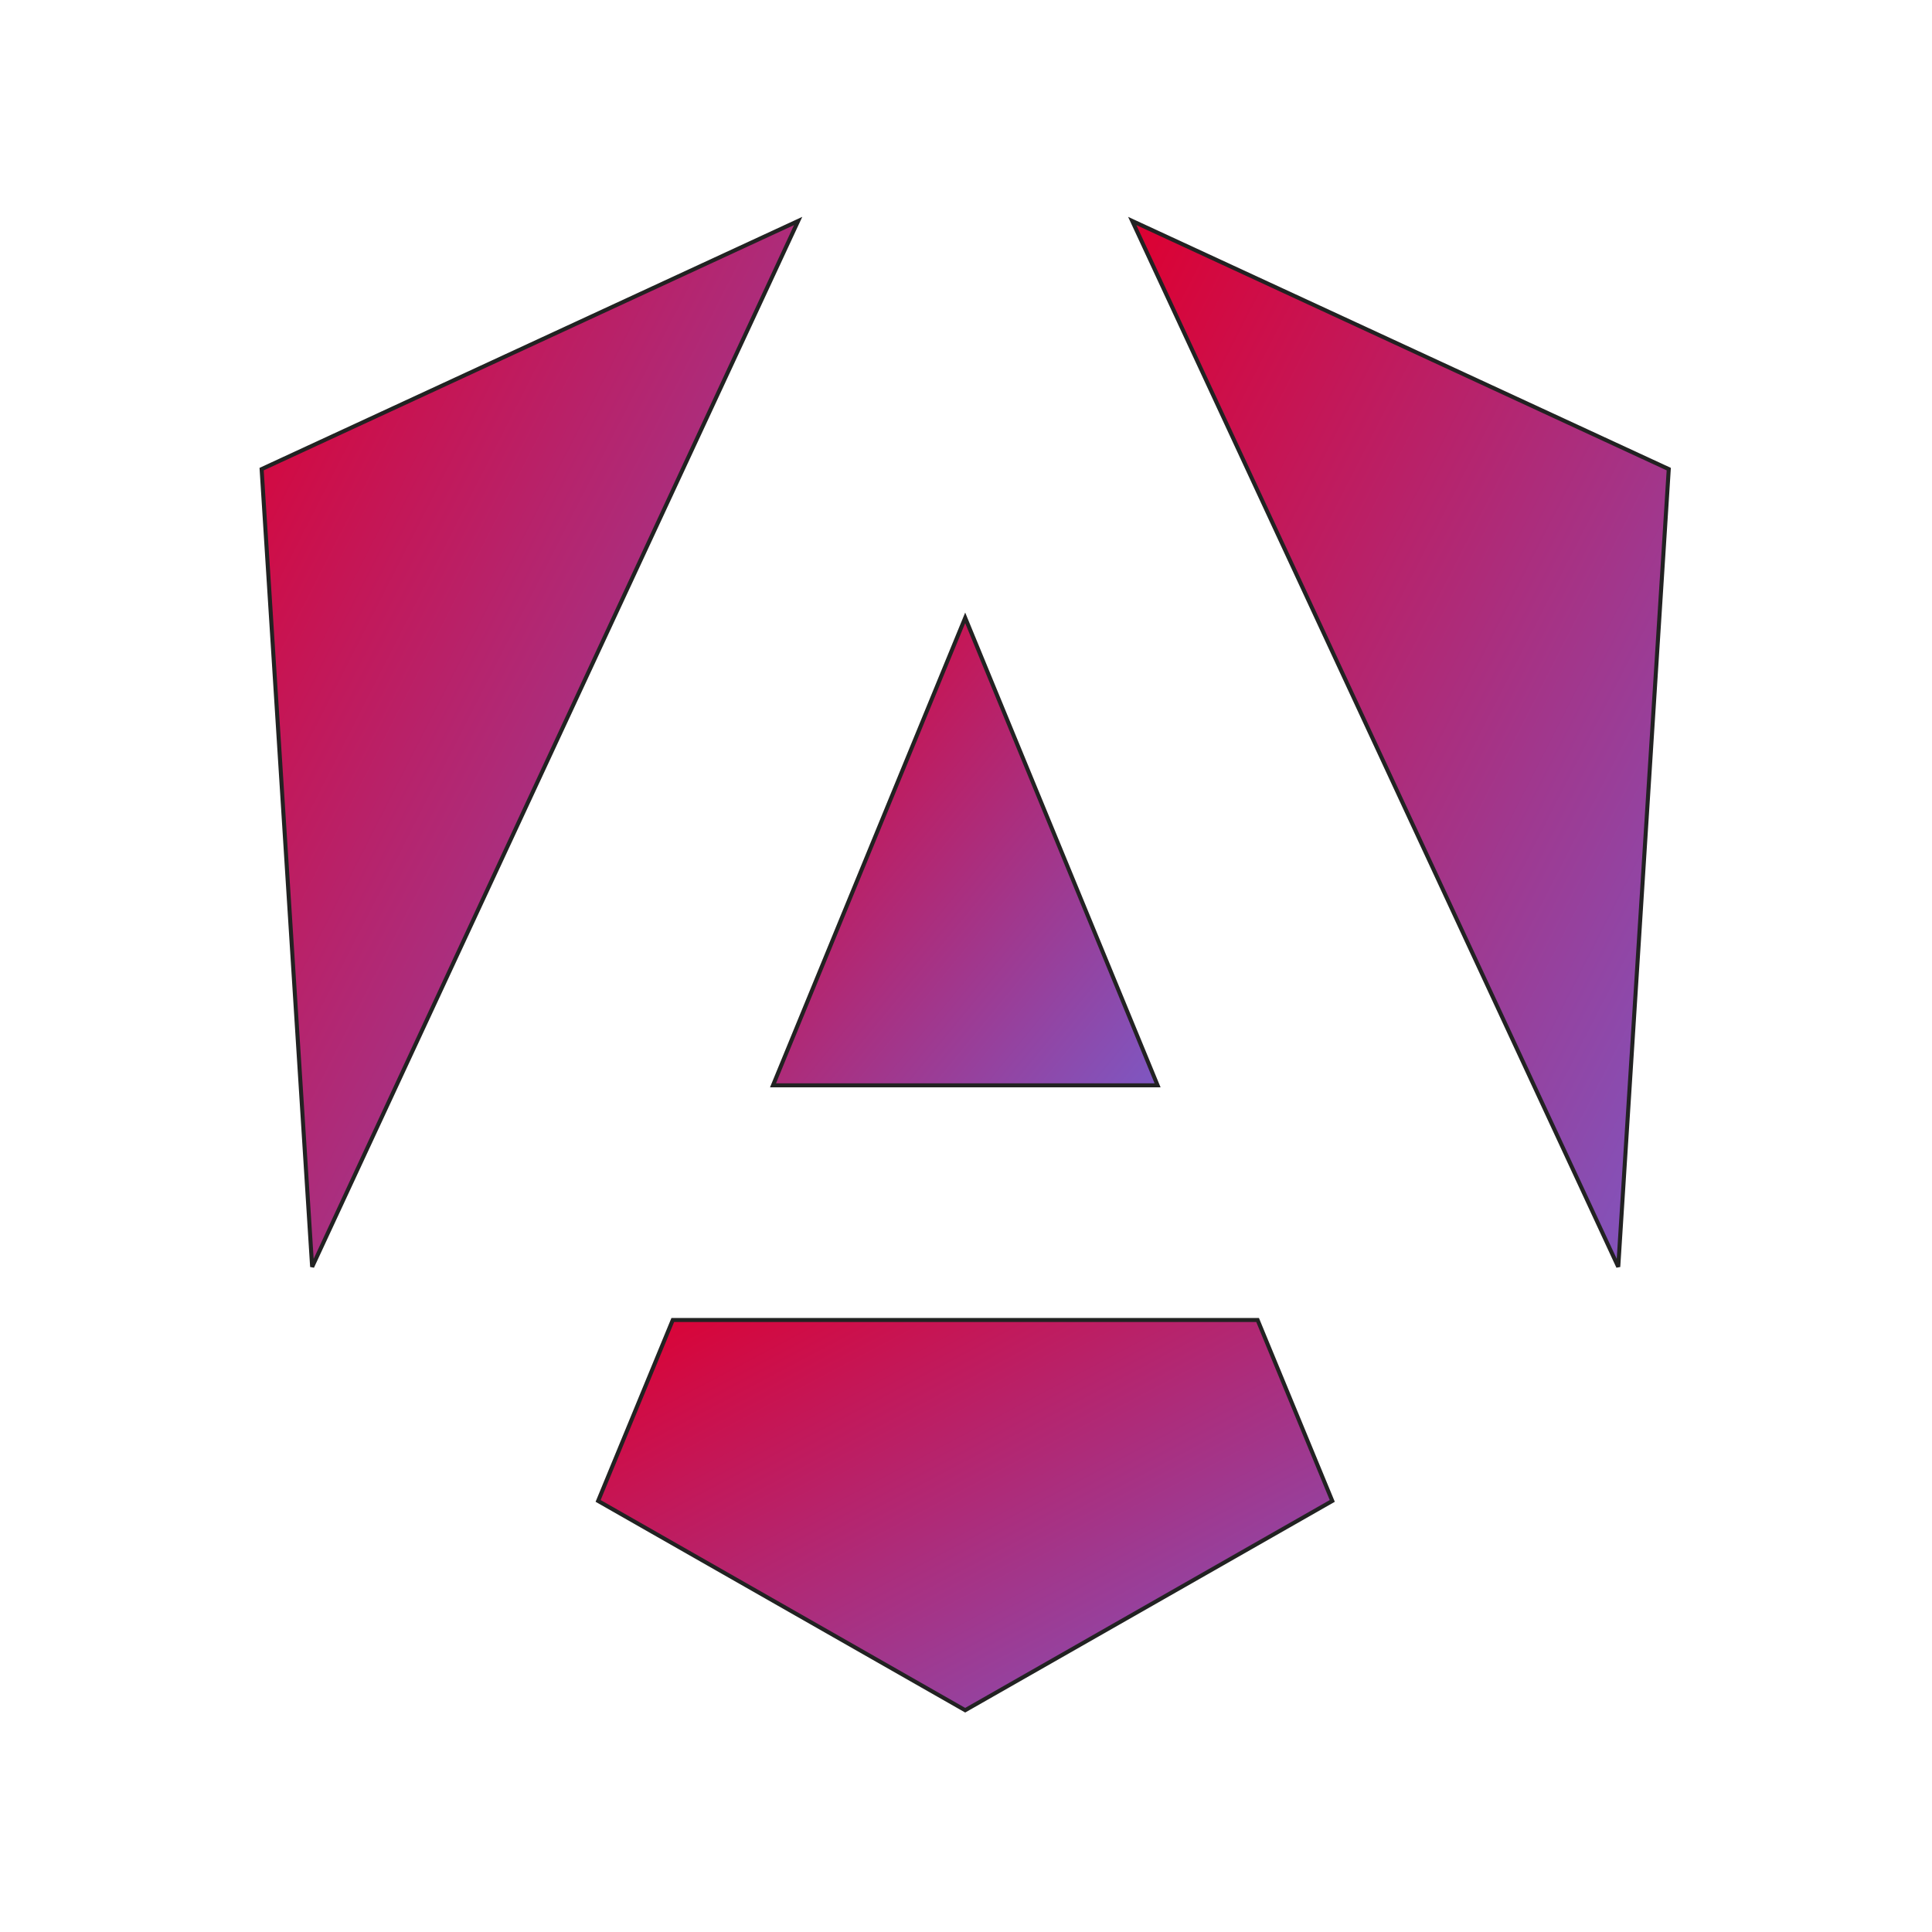
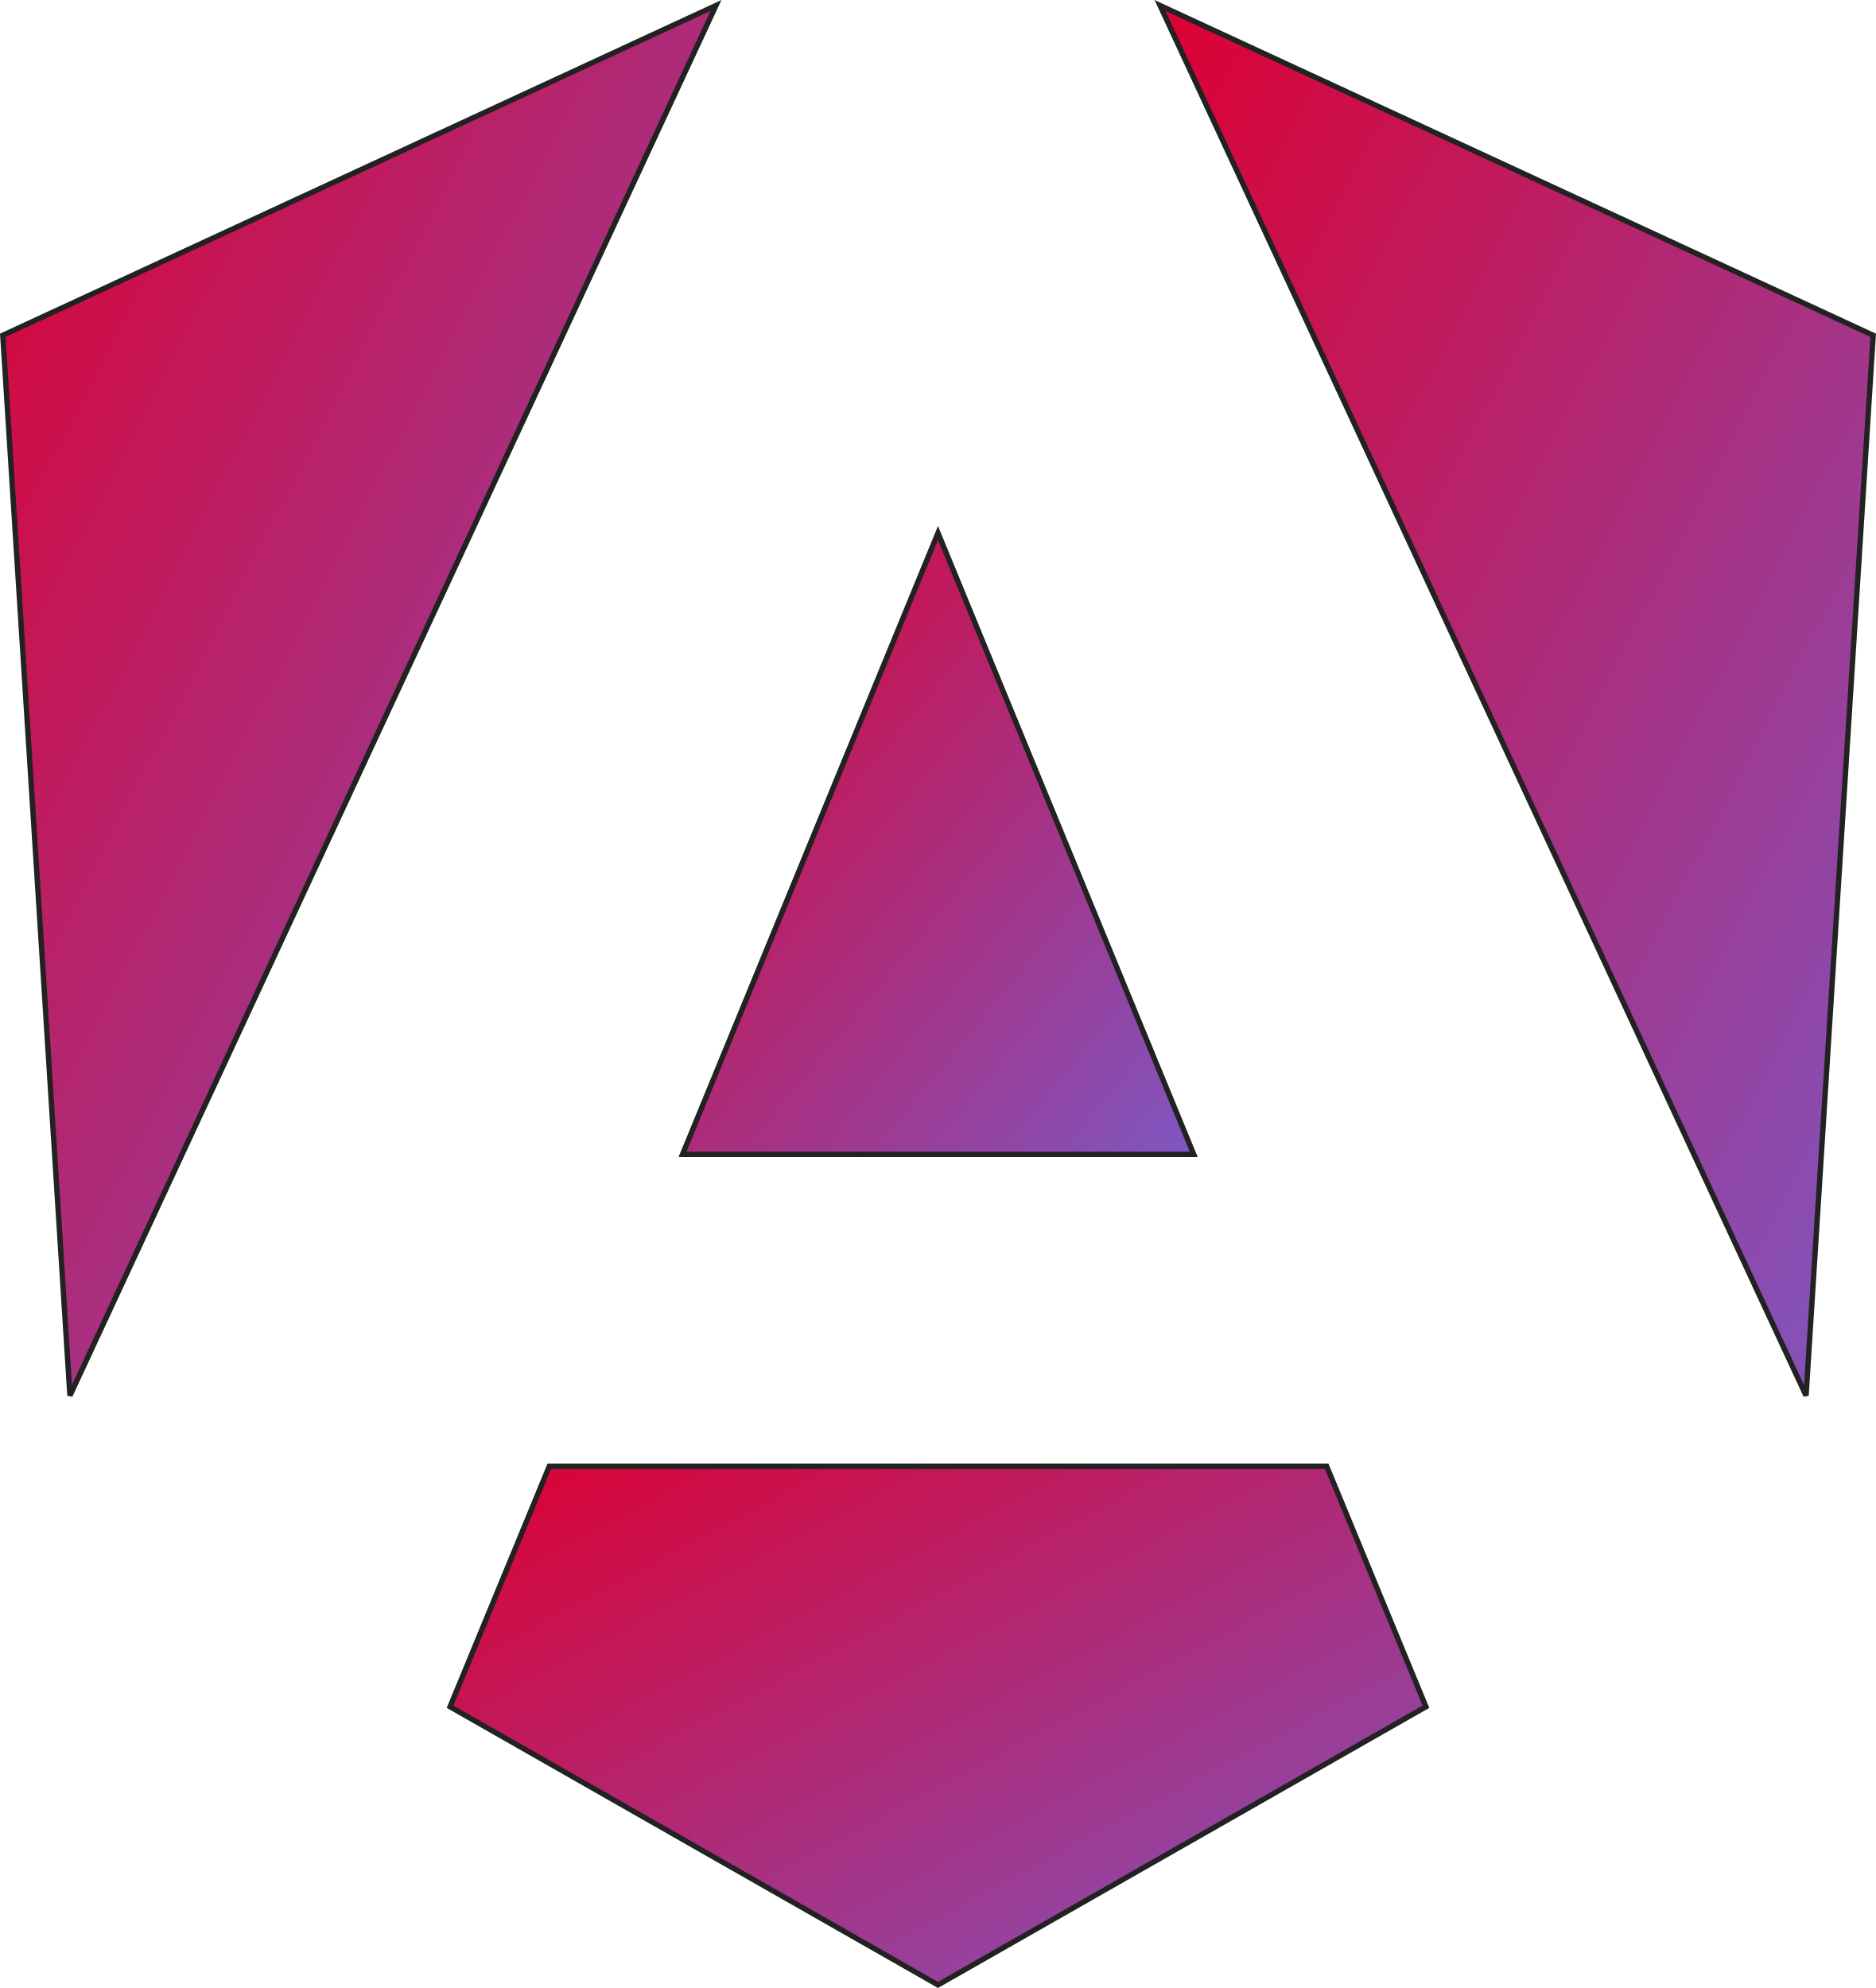
- <svg xmlns="http://www.w3.org/2000/svg" version="1.1" id="Layer_1" x="0px" y="0px" viewBox="0 0 960 960" xml:space="preserve">
-   <defs>
-     <linearGradient id="angularGradient" x1="0%" y1="0%" x2="100%" y2="100%">
-       <stop offset="0%" style="stop-color:#DD0031; stop-opacity:1" />
-       <stop offset="100%" style="stop-color:#7E57C2; stop-opacity:1" />
+ <svg xmlns="http://www.w3.org/2000/svg" xmlns:xlink="http://www.w3.org/1999/xlink" version="1.1" id="Layer_1" x="0px" y="0px" viewBox="0 0 701.283 743.204" xml:space="preserve" width="701.283" height="743.204">
+   <defs id="defs2">
+     <linearGradient id="angularGradient" x1="0" y1="0" x2="1" y2="1">
+       <stop offset="0%" style="stop-color:#DD0031; stop-opacity:1" id="stop1" />
+       <stop offset="100%" style="stop-color:#7E57C2; stop-opacity:1" id="stop2" />
    </linearGradient>
+     <linearGradient xlink:href="#angularGradient" id="linearGradient5" x1="779.97" y1="77.435" x2="1155.243" y2="452.707" gradientTransform="scale(0.7186725,1.391454)" gradientUnits="userSpaceOnUse" />
+     <linearGradient xlink:href="#angularGradient" id="linearGradient6" x1="216.205" y1="896.423" x2="484.558" y2="1164.776" gradientTransform="scale(1.368794,0.7305703)" gradientUnits="userSpaceOnUse" />
+     <linearGradient xlink:href="#angularGradient" id="linearGradient7" x1="421.84" y1="276.064" x2="635.827" y2="490.05" gradientTransform="scale(0.9069968,1.10254)" gradientUnits="userSpaceOnUse" />
+     <linearGradient xlink:href="#angularGradient" id="linearGradient8" x1="179.44" y1="77.435" x2="554.713" y2="452.707" gradientTransform="scale(0.7186725,1.391454)" gradientUnits="userSpaceOnUse" />
  </defs>
-   <g>
-     <polygon points="562.6,109.8 804.1,629.5 829.2,233.1" fill="url(#angularGradient)" stroke="#222" stroke-width="2" />
-     <polygon points="624.9,655.9 334.3,655.9 297.2,745.8 479.6,849.8 662,745.8" fill="url(#angularGradient)" stroke="#222" stroke-width="2" />
-     <polygon points="384.1,539.3 575.2,539.3 479.6,307" fill="url(#angularGradient)" stroke="#222" stroke-width="2" />
-     <polygon points="396.6,109.8 130,233.1 155.1,629.5" fill="url(#angularGradient)" stroke="#222" stroke-width="2" />
+   <g id="g5" transform="translate(-128.9587,-107.747)">
+     <polygon points="829.2,233.1 562.6,109.8 804.1,629.5 " fill="url(#angularGradient)" stroke="#222222" stroke-width="2" id="polygon2" style="fill:url(#linearGradient5)" />
+     <polygon points="297.2,745.8 479.6,849.8 662,745.8 624.9,655.9 334.3,655.9 " fill="url(#angularGradient)" stroke="#222222" stroke-width="2" id="polygon3" style="fill:url(#linearGradient6)" />
+     <polygon points="479.6,307 384.1,539.3 575.2,539.3 " fill="url(#angularGradient)" stroke="#222222" stroke-width="2" id="polygon4" style="fill:url(#linearGradient7)" />
+     <polygon points="155.1,629.5 396.6,109.8 130,233.1 " fill="url(#angularGradient)" stroke="#222222" stroke-width="2" id="polygon5" style="fill:url(#linearGradient8)" />
  </g>
</svg>
